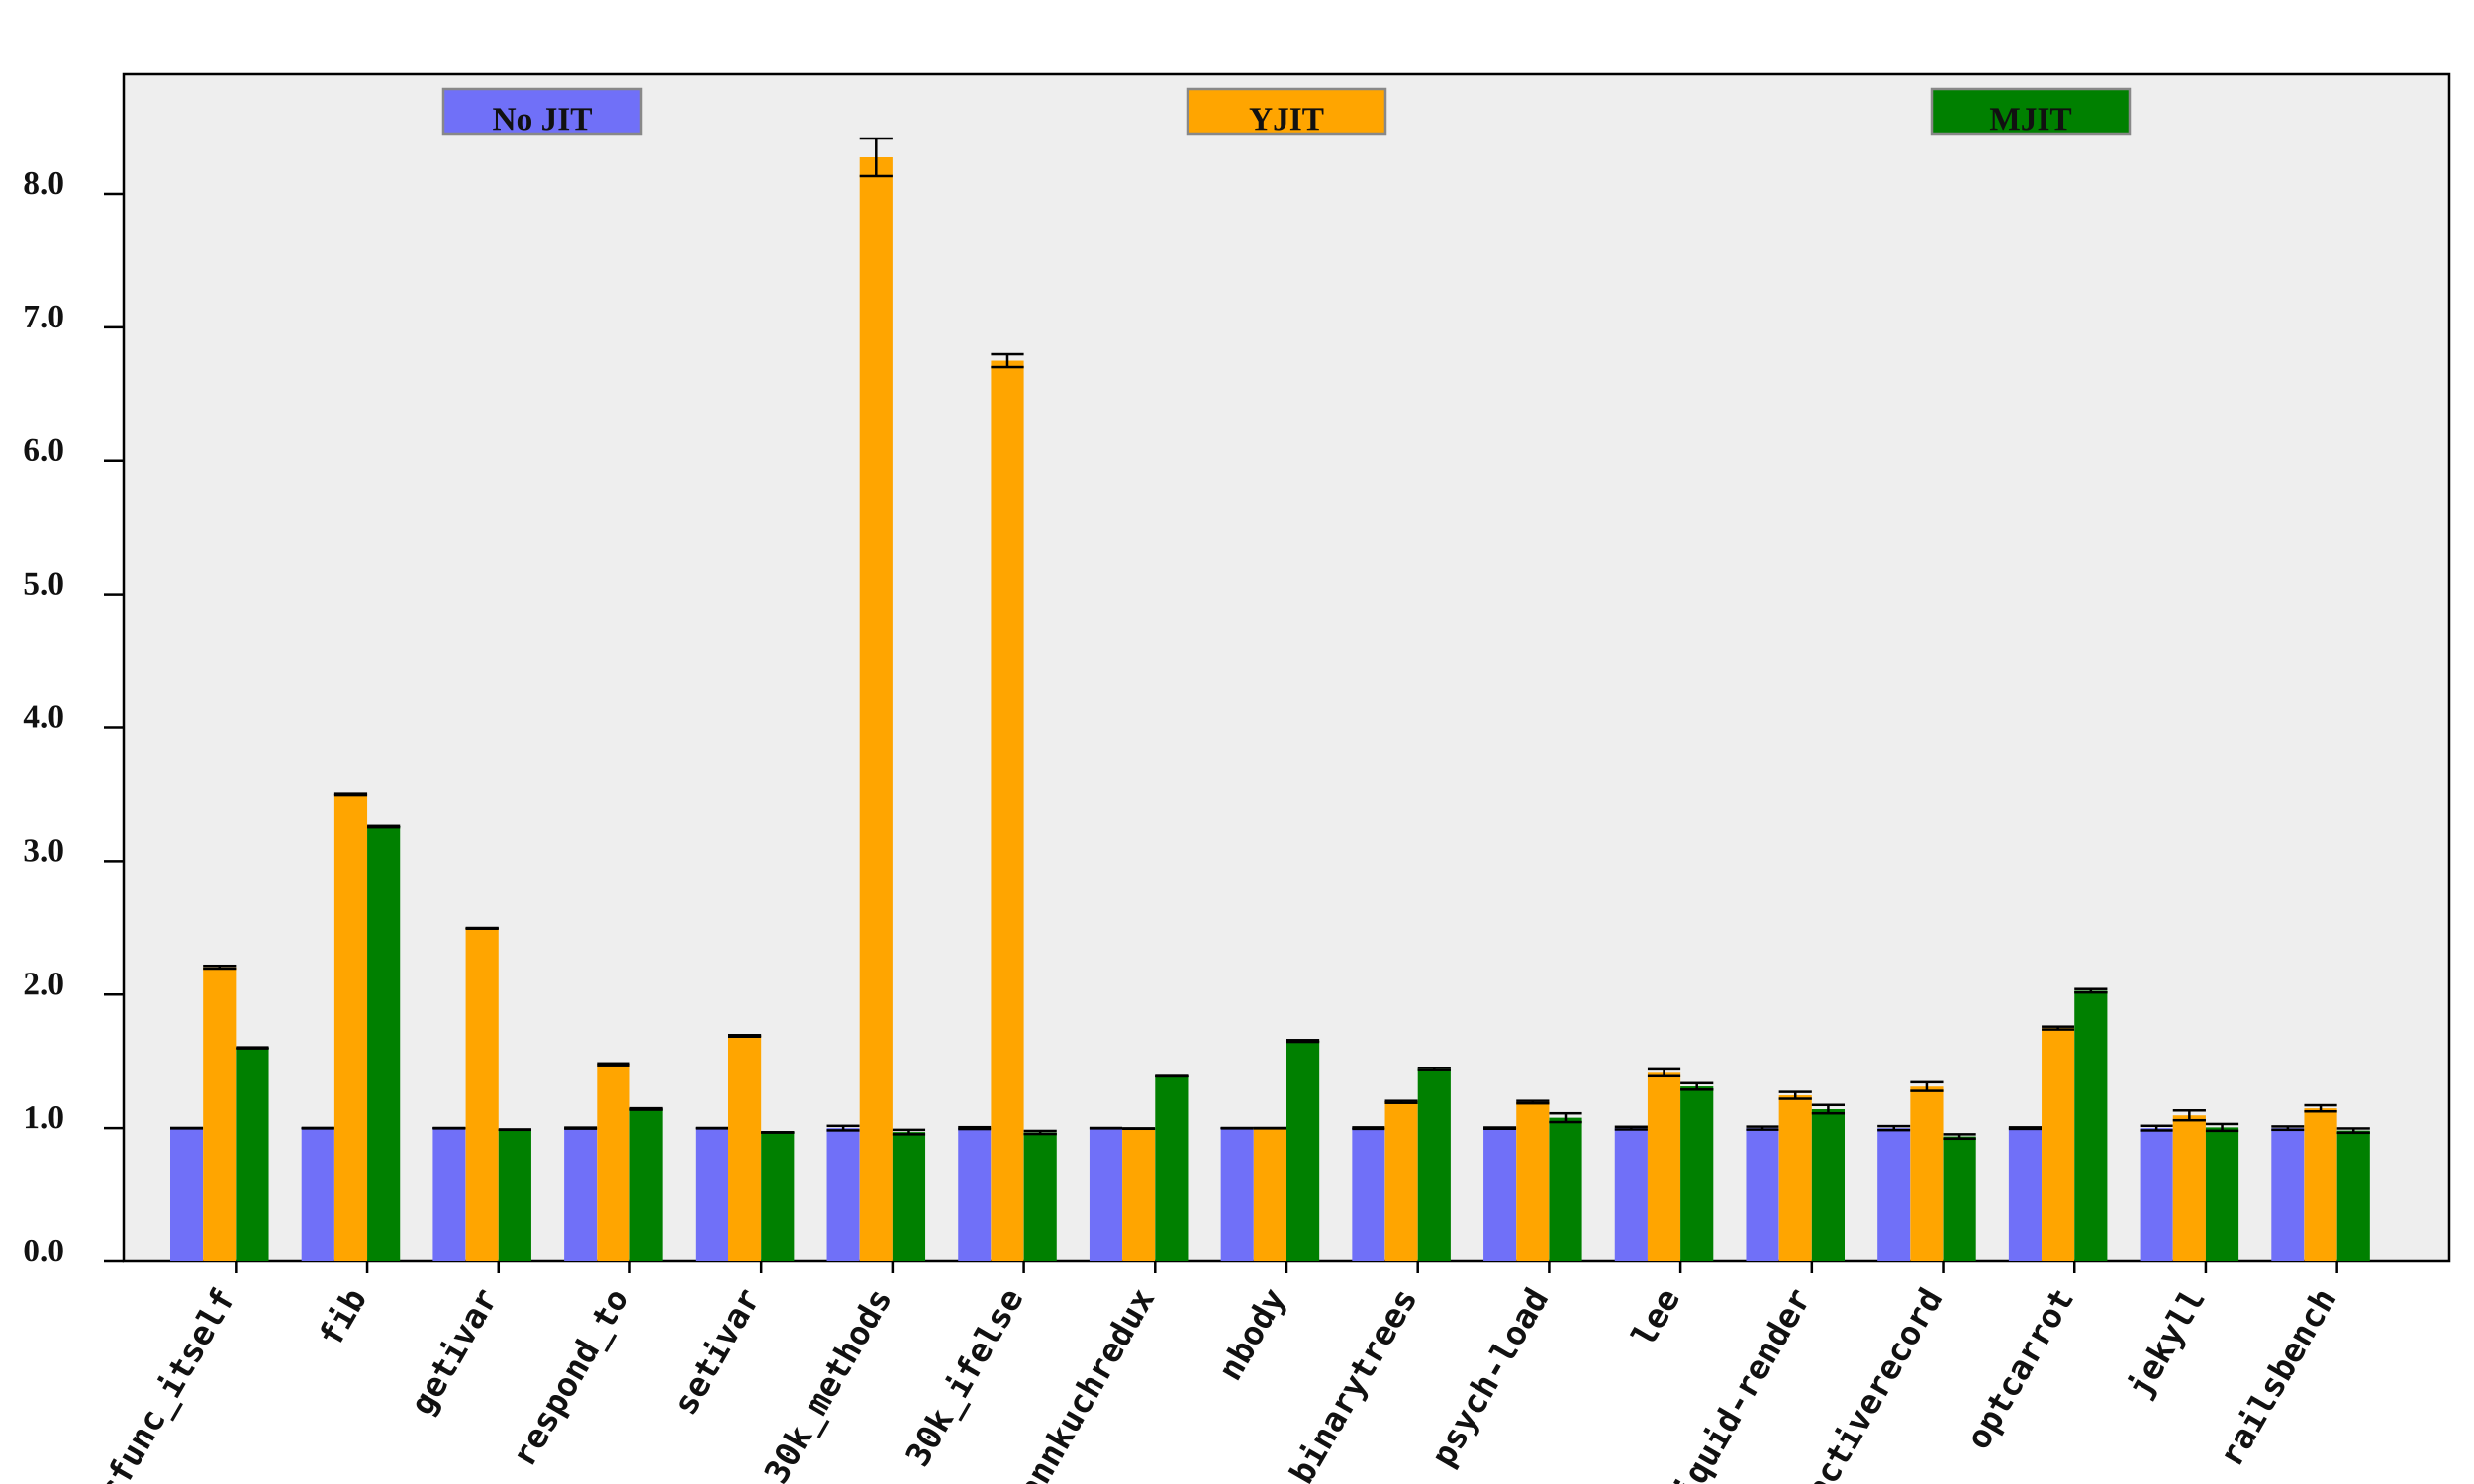
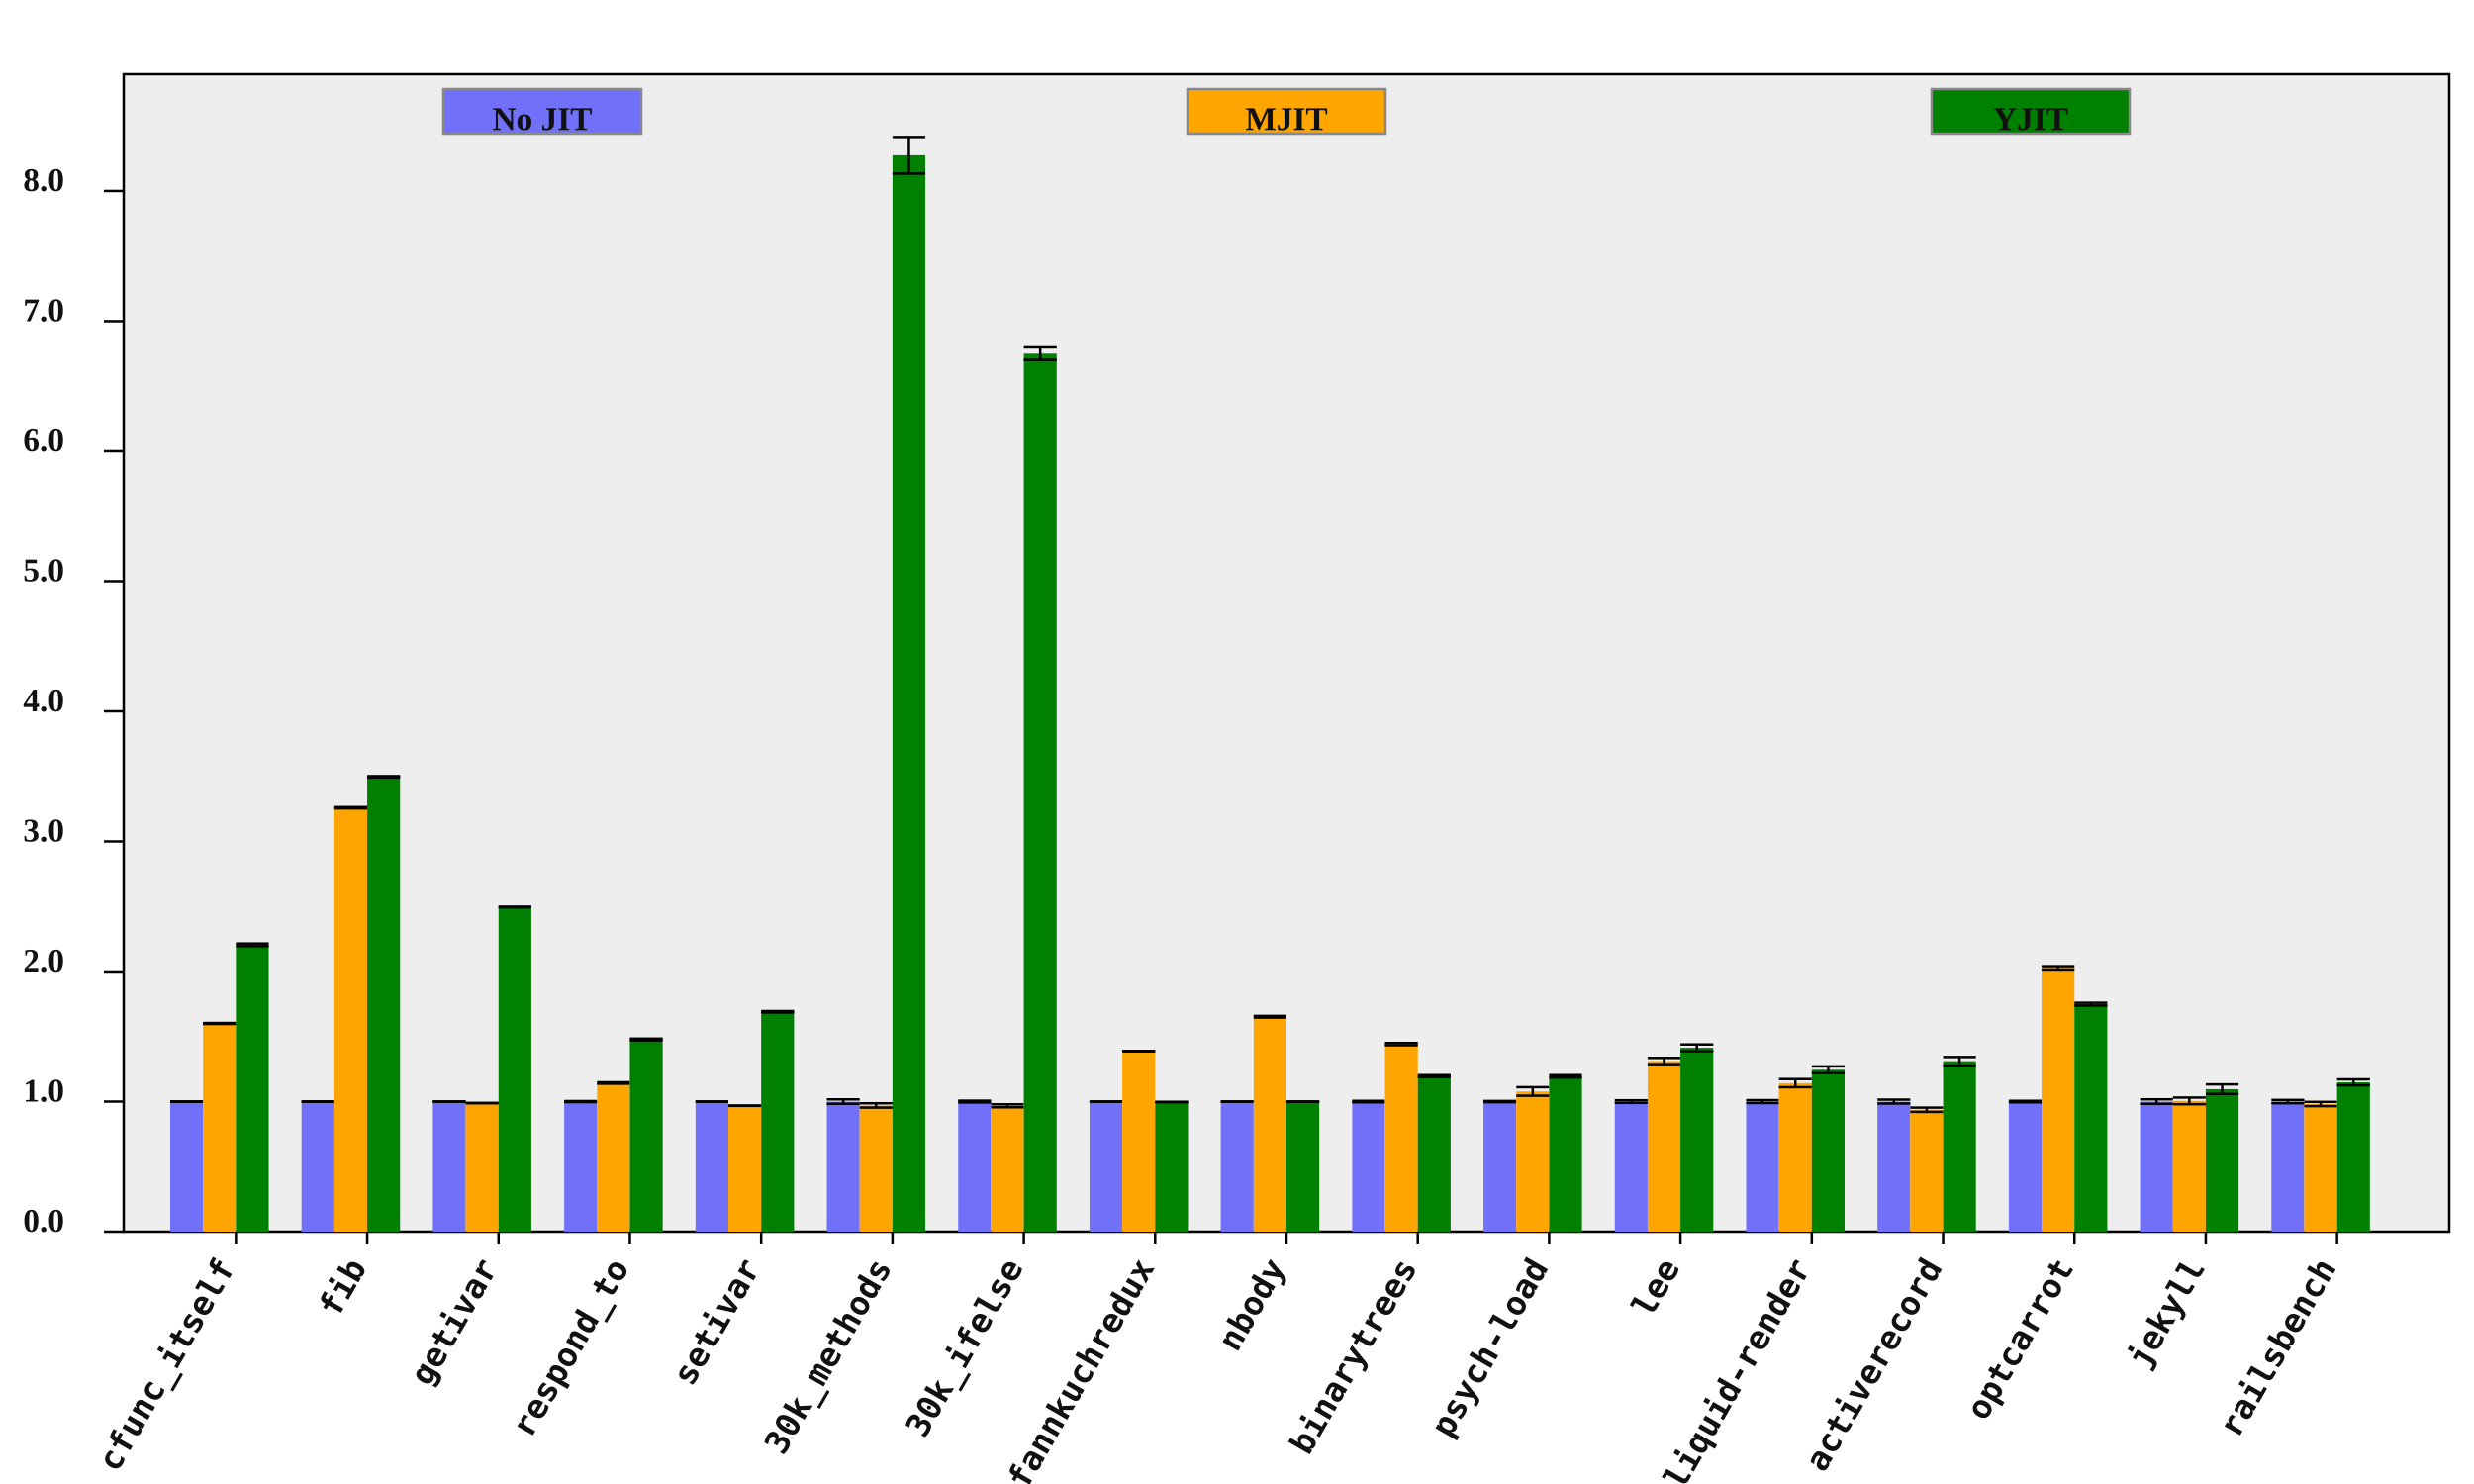
<svg xmlns="http://www.w3.org/2000/svg" viewBox="0 0 1000 600" width="100%" height="100%">
-   <rect x="50.0" y="30.0" width="940.0" height="480" stroke="#000" fill="#EEE" />
-   <line x1="42.0" y1="510" x2="50.0" y2="510" stroke="#000" />
-   <text x="26" y="510" text-anchor="end" font-weight="bold" font-size="small" fill="#111">
+   <rect x="50.0" y="30.0" width="940.0" height="468" stroke="#000" fill="#EEE" />
+   <line x1="42.0" y1="498.0" x2="50.0" y2="498.0" stroke="#000" />
+   <text x="26" y="498.0" text-anchor="end" font-weight="bold" font-size="small" fill="#111">
0.0
</text>
-   <line x1="42.0" y1="456.049" x2="50.0" y2="456.049" stroke="#000" />
-   <text x="26" y="456.049" text-anchor="end" font-weight="bold" font-size="small" fill="#111">
+   <line x1="42.0" y1="445.398" x2="50.0" y2="445.398" stroke="#000" />
+   <text x="26" y="445.398" text-anchor="end" font-weight="bold" font-size="small" fill="#111">
1.0
</text>
-   <line x1="42.0" y1="402.098" x2="50.0" y2="402.098" stroke="#000" />
-   <text x="26" y="402.098" text-anchor="end" font-weight="bold" font-size="small" fill="#111">
+   <line x1="42.0" y1="392.796" x2="50.0" y2="392.796" stroke="#000" />
+   <text x="26" y="392.796" text-anchor="end" font-weight="bold" font-size="small" fill="#111">
2.0
</text>
-   <line x1="42.0" y1="348.148" x2="50.0" y2="348.148" stroke="#000" />
-   <text x="26" y="348.148" text-anchor="end" font-weight="bold" font-size="small" fill="#111">
+   <line x1="42.0" y1="340.194" x2="50.0" y2="340.194" stroke="#000" />
+   <text x="26" y="340.194" text-anchor="end" font-weight="bold" font-size="small" fill="#111">
3.0
</text>
-   <line x1="42.0" y1="294.197" x2="50.0" y2="294.197" stroke="#000" />
-   <text x="26" y="294.197" text-anchor="end" font-weight="bold" font-size="small" fill="#111">
+   <line x1="42.0" y1="287.592" x2="50.0" y2="287.592" stroke="#000" />
+   <text x="26" y="287.592" text-anchor="end" font-weight="bold" font-size="small" fill="#111">
4.0
</text>
-   <line x1="42.0" y1="240.246" x2="50.0" y2="240.246" stroke="#000" />
-   <text x="26" y="240.246" text-anchor="end" font-weight="bold" font-size="small" fill="#111">
+   <line x1="42.0" y1="234.99" x2="50.0" y2="234.99" stroke="#000" />
+   <text x="26" y="234.99" text-anchor="end" font-weight="bold" font-size="small" fill="#111">
5.0
</text>
-   <line x1="42.0" y1="186.295" x2="50.0" y2="186.295" stroke="#000" />
-   <text x="26" y="186.295" text-anchor="end" font-weight="bold" font-size="small" fill="#111">
+   <line x1="42.0" y1="182.388" x2="50.0" y2="182.388" stroke="#000" />
+   <text x="26" y="182.388" text-anchor="end" font-weight="bold" font-size="small" fill="#111">
6.0
</text>
-   <line x1="42.0" y1="132.345" x2="50.0" y2="132.345" stroke="#000" />
-   <text x="26" y="132.345" text-anchor="end" font-weight="bold" font-size="small" fill="#111">
+   <line x1="42.0" y1="129.786" x2="50.0" y2="129.786" stroke="#000" />
+   <text x="26" y="129.786" text-anchor="end" font-weight="bold" font-size="small" fill="#111">
7.0
</text>
-   <line x1="42.0" y1="78.394" x2="50.0" y2="78.394" stroke="#000" />
-   <text x="26" y="78.394" text-anchor="end" font-weight="bold" font-size="small" fill="#111">
+   <line x1="42.0" y1="77.184" x2="50.0" y2="77.184" stroke="#000" />
+   <text x="26" y="77.184" text-anchor="end" font-weight="bold" font-size="small" fill="#111">
8.0
</text>
  <rect x="179.2" y="36" width="80.0" height="18.0" fill="#7070f8" stroke="#888" />
  <text x="219.2" y="52.5" font-size="small" text-anchor="middle" font-weight="bold" fill="#111">
No JIT
</text>
  <rect x="480" y="36" width="80.0" height="18.0" fill="orange" stroke="#888" />
  <text x="520" y="52.5" font-size="small" text-anchor="middle" font-weight="bold" fill="#111">
- YJIT
+ MJIT
</text>
  <rect x="780.8" y="36" width="80.0" height="18.0" fill="green" stroke="#888" />
  <text x="820.8" y="52.5" font-size="small" text-anchor="middle" font-weight="bold" fill="#111">
- MJIT
- </text>
-   <rect x="68.8" y="456.049" width="13.271" height="53.951" fill="#7070f8" />
-   <line x1="68.8" y1="455.985" x2="82.071" y2="455.985" stroke="#000" />
-   <line x1="68.8" y1="456.114" x2="82.071" y2="456.114" stroke="#000" />
-   <line x1="75.435" y1="455.985" x2="75.435" y2="456.114" stroke="#000" />
-   <rect x="82.071" y="391.042" width="13.271" height="118.958" fill="orange" />
-   <line x1="82.071" y1="390.491" x2="95.341" y2="390.491" stroke="#000" />
-   <line x1="82.071" y1="391.593" x2="95.341" y2="391.593" stroke="#000" />
-   <line x1="88.706" y1="390.491" x2="88.706" y2="391.593" stroke="#000" />
-   <rect x="95.341" y="423.656" width="13.271" height="86.344" fill="green" />
-   <line x1="95.341" y1="423.455" x2="108.612" y2="423.455" stroke="#000" />
-   <line x1="95.341" y1="423.857" x2="108.612" y2="423.857" stroke="#000" />
-   <line x1="101.976" y1="423.455" x2="101.976" y2="423.857" stroke="#000" />
-   <line x1="95.341" y1="510.0" x2="95.341" y2="514.8" stroke="#000" />
-   <text x="95.341" y="524.4" fill="#111" font-size="small" font-family="monospace" font-weight="bold" text-anchor="end" transform="rotate(-60, 95.34118, 524.4)">
+ YJIT
+ </text>
+   <rect x="68.8" y="445.398" width="13.271" height="52.602" fill="#7070f8" />
+   <line x1="68.8" y1="445.335" x2="82.071" y2="445.335" stroke="#000" />
+   <line x1="68.8" y1="445.461" x2="82.071" y2="445.461" stroke="#000" />
+   <line x1="75.435" y1="445.335" x2="75.435" y2="445.461" stroke="#000" />
+   <rect x="82.071" y="413.815" width="13.271" height="84.185" fill="orange" />
+   <line x1="82.071" y1="413.619" x2="95.341" y2="413.619" stroke="#000" />
+   <line x1="82.071" y1="414.01" x2="95.341" y2="414.01" stroke="#000" />
+   <line x1="88.706" y1="413.619" x2="88.706" y2="414.01" stroke="#000" />
+   <rect x="95.341" y="382.016" width="13.271" height="115.984" fill="green" />
+   <line x1="95.341" y1="381.478" x2="108.612" y2="381.478" stroke="#000" />
+   <line x1="95.341" y1="382.553" x2="108.612" y2="382.553" stroke="#000" />
+   <line x1="101.976" y1="381.478" x2="101.976" y2="382.553" stroke="#000" />
+   <line x1="95.341" y1="498.0" x2="95.341" y2="502.8" stroke="#000" />
+   <text x="95.341" y="512.4" fill="#111" font-size="small" font-family="monospace" font-weight="bold" text-anchor="end" transform="rotate(-60, 95.34118, 512.4)">
cfunc_itself
</text>
-   <rect x="121.882" y="456.049" width="13.271" height="53.951" fill="#7070f8" />
-   <line x1="121.882" y1="455.968" x2="135.153" y2="455.968" stroke="#000" />
-   <line x1="121.882" y1="456.131" x2="135.153" y2="456.131" stroke="#000" />
-   <line x1="128.518" y1="455.968" x2="128.518" y2="456.131" stroke="#000" />
-   <rect x="135.153" y="321.345" width="13.271" height="188.655" fill="orange" />
-   <line x1="135.153" y1="321.055" x2="148.424" y2="321.055" stroke="#000" />
-   <line x1="135.153" y1="321.635" x2="148.424" y2="321.635" stroke="#000" />
-   <line x1="141.788" y1="321.055" x2="141.788" y2="321.635" stroke="#000" />
-   <rect x="148.424" y="334.196" width="13.271" height="175.804" fill="green" />
-   <line x1="148.424" y1="333.926" x2="161.694" y2="333.926" stroke="#000" />
-   <line x1="148.424" y1="334.465" x2="161.694" y2="334.465" stroke="#000" />
-   <line x1="155.059" y1="333.926" x2="155.059" y2="334.465" stroke="#000" />
-   <line x1="148.424" y1="510.0" x2="148.424" y2="514.8" stroke="#000" />
-   <text x="148.424" y="524.4" fill="#111" font-size="small" font-family="monospace" font-weight="bold" text-anchor="end" transform="rotate(-60, 148.4235, 524.4)">
+   <rect x="121.882" y="445.398" width="13.271" height="52.602" fill="#7070f8" />
+   <line x1="121.882" y1="445.319" x2="135.153" y2="445.319" stroke="#000" />
+   <line x1="121.882" y1="445.477" x2="135.153" y2="445.477" stroke="#000" />
+   <line x1="128.518" y1="445.319" x2="128.518" y2="445.477" stroke="#000" />
+   <rect x="135.153" y="326.591" width="13.271" height="171.409" fill="orange" />
+   <line x1="135.153" y1="326.328" x2="148.424" y2="326.328" stroke="#000" />
+   <line x1="135.153" y1="326.854" x2="148.424" y2="326.854" stroke="#000" />
+   <line x1="141.788" y1="326.328" x2="141.788" y2="326.854" stroke="#000" />
+   <rect x="148.424" y="314.062" width="13.271" height="183.938" fill="green" />
+   <line x1="148.424" y1="313.779" x2="161.694" y2="313.779" stroke="#000" />
+   <line x1="148.424" y1="314.345" x2="161.694" y2="314.345" stroke="#000" />
+   <line x1="155.059" y1="313.779" x2="155.059" y2="314.345" stroke="#000" />
+   <line x1="148.424" y1="498.0" x2="148.424" y2="502.8" stroke="#000" />
+   <text x="148.424" y="512.4" fill="#111" font-size="small" font-family="monospace" font-weight="bold" text-anchor="end" transform="rotate(-60, 148.4235, 512.4)">
fib
</text>
-   <rect x="174.965" y="456.049" width="13.271" height="53.951" fill="#7070f8" />
-   <line x1="174.965" y1="456.009" x2="188.235" y2="456.009" stroke="#000" />
-   <line x1="174.965" y1="456.089" x2="188.235" y2="456.089" stroke="#000" />
-   <line x1="181.6" y1="456.009" x2="181.6" y2="456.089" stroke="#000" />
-   <rect x="188.235" y="375.349" width="13.271" height="134.651" fill="orange" />
-   <line x1="188.235" y1="375.209" x2="201.506" y2="375.209" stroke="#000" />
-   <line x1="188.235" y1="375.49" x2="201.506" y2="375.49" stroke="#000" />
-   <line x1="194.871" y1="375.209" x2="194.871" y2="375.49" stroke="#000" />
-   <rect x="201.506" y="456.674" width="13.271" height="53.326" fill="green" />
-   <line x1="201.506" y1="456.628" x2="214.776" y2="456.628" stroke="#000" />
-   <line x1="201.506" y1="456.72" x2="214.776" y2="456.72" stroke="#000" />
-   <line x1="208.141" y1="456.628" x2="208.141" y2="456.72" stroke="#000" />
-   <line x1="201.506" y1="510.0" x2="201.506" y2="514.8" stroke="#000" />
-   <text x="201.506" y="524.4" fill="#111" font-size="small" font-family="monospace" font-weight="bold" text-anchor="end" transform="rotate(-60, 201.5059, 524.4)">
+   <rect x="174.965" y="445.398" width="13.271" height="52.602" fill="#7070f8" />
+   <line x1="174.965" y1="445.359" x2="188.235" y2="445.359" stroke="#000" />
+   <line x1="174.965" y1="445.437" x2="188.235" y2="445.437" stroke="#000" />
+   <line x1="181.6" y1="445.359" x2="181.6" y2="445.437" stroke="#000" />
+   <rect x="188.235" y="446.007" width="13.271" height="51.993" fill="orange" />
+   <line x1="188.235" y1="445.962" x2="201.506" y2="445.962" stroke="#000" />
+   <line x1="188.235" y1="446.052" x2="201.506" y2="446.052" stroke="#000" />
+   <line x1="194.871" y1="445.962" x2="194.871" y2="446.052" stroke="#000" />
+   <rect x="201.506" y="366.716" width="13.271" height="131.284" fill="green" />
+   <line x1="201.506" y1="366.579" x2="214.776" y2="366.579" stroke="#000" />
+   <line x1="201.506" y1="366.852" x2="214.776" y2="366.852" stroke="#000" />
+   <line x1="208.141" y1="366.579" x2="208.141" y2="366.852" stroke="#000" />
+   <line x1="201.506" y1="498.0" x2="201.506" y2="502.8" stroke="#000" />
+   <text x="201.506" y="512.4" fill="#111" font-size="small" font-family="monospace" font-weight="bold" text-anchor="end" transform="rotate(-60, 201.5059, 512.4)">
getivar
</text>
-   <rect x="228.047" y="456.049" width="13.271" height="53.951" fill="#7070f8" />
-   <line x1="228.047" y1="455.841" x2="241.318" y2="455.841" stroke="#000" />
-   <line x1="228.047" y1="456.258" x2="241.318" y2="456.258" stroke="#000" />
-   <line x1="234.682" y1="455.841" x2="234.682" y2="456.258" stroke="#000" />
-   <rect x="241.318" y="430.298" width="13.271" height="79.702" fill="orange" />
-   <line x1="241.318" y1="429.922" x2="254.588" y2="429.922" stroke="#000" />
-   <line x1="241.318" y1="430.674" x2="254.588" y2="430.674" stroke="#000" />
-   <line x1="247.953" y1="429.922" x2="247.953" y2="430.674" stroke="#000" />
-   <rect x="254.588" y="448.336" width="13.271" height="61.664" fill="green" />
-   <line x1="254.588" y1="448.049" x2="267.859" y2="448.049" stroke="#000" />
-   <line x1="254.588" y1="448.623" x2="267.859" y2="448.623" stroke="#000" />
-   <line x1="261.224" y1="448.049" x2="261.224" y2="448.623" stroke="#000" />
-   <line x1="254.588" y1="510.0" x2="254.588" y2="514.8" stroke="#000" />
-   <text x="254.588" y="524.4" fill="#111" font-size="small" font-family="monospace" font-weight="bold" text-anchor="end" transform="rotate(-60, 254.5882, 524.4)">
+   <rect x="228.047" y="445.398" width="13.271" height="52.602" fill="#7070f8" />
+   <line x1="228.047" y1="445.195" x2="241.318" y2="445.195" stroke="#000" />
+   <line x1="228.047" y1="445.601" x2="241.318" y2="445.601" stroke="#000" />
+   <line x1="234.682" y1="445.195" x2="234.682" y2="445.601" stroke="#000" />
+   <rect x="241.318" y="437.878" width="13.271" height="60.122" fill="orange" />
+   <line x1="241.318" y1="437.598" x2="254.588" y2="437.598" stroke="#000" />
+   <line x1="241.318" y1="438.157" x2="254.588" y2="438.157" stroke="#000" />
+   <line x1="247.953" y1="437.598" x2="247.953" y2="438.157" stroke="#000" />
+   <rect x="254.588" y="420.29" width="13.271" height="77.71" fill="green" />
+   <line x1="254.588" y1="419.924" x2="267.859" y2="419.924" stroke="#000" />
+   <line x1="254.588" y1="420.657" x2="267.859" y2="420.657" stroke="#000" />
+   <line x1="261.224" y1="419.924" x2="261.224" y2="420.657" stroke="#000" />
+   <line x1="254.588" y1="498.0" x2="254.588" y2="502.8" stroke="#000" />
+   <text x="254.588" y="512.4" fill="#111" font-size="small" font-family="monospace" font-weight="bold" text-anchor="end" transform="rotate(-60, 254.5882, 512.4)">
respond_to
</text>
-   <rect x="281.129" y="456.049" width="13.271" height="53.951" fill="#7070f8" />
-   <line x1="281.129" y1="456.01" x2="294.4" y2="456.01" stroke="#000" />
-   <line x1="281.129" y1="456.088" x2="294.4" y2="456.088" stroke="#000" />
-   <line x1="287.765" y1="456.01" x2="287.765" y2="456.088" stroke="#000" />
-   <rect x="294.4" y="418.801" width="13.271" height="91.199" fill="orange" />
-   <line x1="294.4" y1="418.505" x2="307.671" y2="418.505" stroke="#000" />
-   <line x1="294.4" y1="419.097" x2="307.671" y2="419.097" stroke="#000" />
-   <line x1="301.035" y1="418.505" x2="301.035" y2="419.097" stroke="#000" />
-   <rect x="307.671" y="457.769" width="13.271" height="52.231" fill="green" />
-   <line x1="307.671" y1="457.717" x2="320.941" y2="457.717" stroke="#000" />
-   <line x1="307.671" y1="457.821" x2="320.941" y2="457.821" stroke="#000" />
-   <line x1="314.306" y1="457.717" x2="314.306" y2="457.821" stroke="#000" />
-   <line x1="307.671" y1="510.0" x2="307.671" y2="514.8" stroke="#000" />
-   <text x="307.671" y="524.4" fill="#111" font-size="small" font-family="monospace" font-weight="bold" text-anchor="end" transform="rotate(-60, 307.6706, 524.4)">
+   <rect x="281.129" y="445.398" width="13.271" height="52.602" fill="#7070f8" />
+   <line x1="281.129" y1="445.36" x2="294.4" y2="445.36" stroke="#000" />
+   <line x1="281.129" y1="445.436" x2="294.4" y2="445.436" stroke="#000" />
+   <line x1="287.765" y1="445.36" x2="287.765" y2="445.436" stroke="#000" />
+   <rect x="294.4" y="447.075" width="13.271" height="50.925" fill="orange" />
+   <line x1="294.4" y1="447.024" x2="307.671" y2="447.024" stroke="#000" />
+   <line x1="294.4" y1="447.125" x2="307.671" y2="447.125" stroke="#000" />
+   <line x1="301.035" y1="447.024" x2="301.035" y2="447.125" stroke="#000" />
+   <rect x="307.671" y="409.081" width="13.271" height="88.919" fill="green" />
+   <line x1="307.671" y1="408.792" x2="320.941" y2="408.792" stroke="#000" />
+   <line x1="307.671" y1="409.369" x2="320.941" y2="409.369" stroke="#000" />
+   <line x1="314.306" y1="408.792" x2="314.306" y2="409.369" stroke="#000" />
+   <line x1="307.671" y1="498.0" x2="307.671" y2="502.8" stroke="#000" />
+   <text x="307.671" y="512.4" fill="#111" font-size="small" font-family="monospace" font-weight="bold" text-anchor="end" transform="rotate(-60, 307.6706, 512.4)">
setivar
</text>
-   <rect x="334.212" y="456.049" width="13.271" height="53.951" fill="#7070f8" />
-   <line x1="334.212" y1="455.132" x2="347.482" y2="455.132" stroke="#000" />
-   <line x1="334.212" y1="456.967" x2="347.482" y2="456.967" stroke="#000" />
-   <line x1="340.847" y1="455.132" x2="340.847" y2="456.967" stroke="#000" />
-   <rect x="347.482" y="63.6" width="13.271" height="446.4" fill="orange" />
-   <line x1="347.482" y1="56.007" x2="360.753" y2="56.007" stroke="#000" />
-   <line x1="347.482" y1="71.193" x2="360.753" y2="71.193" stroke="#000" />
-   <line x1="354.118" y1="56.007" x2="354.118" y2="71.193" stroke="#000" />
-   <rect x="360.753" y="457.649" width="13.271" height="52.351" fill="green" />
-   <line x1="360.753" y1="456.755" x2="374.024" y2="456.755" stroke="#000" />
-   <line x1="360.753" y1="458.542" x2="374.024" y2="458.542" stroke="#000" />
-   <line x1="367.388" y1="456.755" x2="367.388" y2="458.542" stroke="#000" />
-   <line x1="360.753" y1="510.0" x2="360.753" y2="514.8" stroke="#000" />
-   <text x="360.753" y="524.4" fill="#111" font-size="small" font-family="monospace" font-weight="bold" text-anchor="end" transform="rotate(-60, 360.7529, 524.4)">
+   <rect x="334.212" y="445.398" width="13.271" height="52.602" fill="#7070f8" />
+   <line x1="334.212" y1="444.503" x2="347.482" y2="444.503" stroke="#000" />
+   <line x1="334.212" y1="446.293" x2="347.482" y2="446.293" stroke="#000" />
+   <line x1="340.847" y1="444.503" x2="340.847" y2="446.293" stroke="#000" />
+   <rect x="347.482" y="446.958" width="13.271" height="51.042" fill="orange" />
+   <line x1="347.482" y1="446.086" x2="360.753" y2="446.086" stroke="#000" />
+   <line x1="347.482" y1="447.829" x2="360.753" y2="447.829" stroke="#000" />
+   <line x1="354.118" y1="446.086" x2="354.118" y2="447.829" stroke="#000" />
+   <rect x="360.753" y="62.76" width="13.271" height="435.24" fill="green" />
+   <line x1="360.753" y1="55.357" x2="374.024" y2="55.357" stroke="#000" />
+   <line x1="360.753" y1="70.163" x2="374.024" y2="70.163" stroke="#000" />
+   <line x1="367.388" y1="55.357" x2="367.388" y2="70.163" stroke="#000" />
+   <line x1="360.753" y1="498.0" x2="360.753" y2="502.8" stroke="#000" />
+   <text x="360.753" y="512.4" fill="#111" font-size="small" font-family="monospace" font-weight="bold" text-anchor="end" transform="rotate(-60, 360.7529, 512.4)">
30k_methods
</text>
-   <rect x="387.294" y="456.049" width="13.271" height="53.951" fill="#7070f8" />
-   <line x1="387.294" y1="455.677" x2="400.565" y2="455.677" stroke="#000" />
-   <line x1="387.294" y1="456.421" x2="400.565" y2="456.421" stroke="#000" />
-   <line x1="393.929" y1="455.677" x2="393.929" y2="456.421" stroke="#000" />
-   <rect x="400.565" y="145.817" width="13.271" height="364.183" fill="orange" />
-   <line x1="400.565" y1="143.216" x2="413.835" y2="143.216" stroke="#000" />
-   <line x1="400.565" y1="148.418" x2="413.835" y2="148.418" stroke="#000" />
-   <line x1="407.2" y1="143.216" x2="407.2" y2="148.418" stroke="#000" />
-   <rect x="413.835" y="457.808" width="13.271" height="52.192" fill="green" />
-   <line x1="413.835" y1="457.191" x2="427.106" y2="457.191" stroke="#000" />
-   <line x1="413.835" y1="458.425" x2="427.106" y2="458.425" stroke="#000" />
-   <line x1="420.471" y1="457.191" x2="420.471" y2="458.425" stroke="#000" />
-   <line x1="413.835" y1="510.0" x2="413.835" y2="514.8" stroke="#000" />
-   <text x="413.835" y="524.4" fill="#111" font-size="small" font-family="monospace" font-weight="bold" text-anchor="end" transform="rotate(-60, 413.8353, 524.4)">
+   <rect x="387.294" y="445.398" width="13.271" height="52.602" fill="#7070f8" />
+   <line x1="387.294" y1="445.035" x2="400.565" y2="445.035" stroke="#000" />
+   <line x1="387.294" y1="445.761" x2="400.565" y2="445.761" stroke="#000" />
+   <line x1="393.929" y1="445.035" x2="393.929" y2="445.761" stroke="#000" />
+   <rect x="400.565" y="447.113" width="13.271" height="50.887" fill="orange" />
+   <line x1="400.565" y1="446.512" x2="413.835" y2="446.512" stroke="#000" />
+   <line x1="400.565" y1="447.715" x2="413.835" y2="447.715" stroke="#000" />
+   <line x1="407.2" y1="446.512" x2="407.2" y2="447.715" stroke="#000" />
+   <rect x="413.835" y="142.922" width="13.271" height="355.078" fill="green" />
+   <line x1="413.835" y1="140.386" x2="427.106" y2="140.386" stroke="#000" />
+   <line x1="413.835" y1="145.458" x2="427.106" y2="145.458" stroke="#000" />
+   <line x1="420.471" y1="140.386" x2="420.471" y2="145.458" stroke="#000" />
+   <line x1="413.835" y1="498.0" x2="413.835" y2="502.8" stroke="#000" />
+   <text x="413.835" y="512.4" fill="#111" font-size="small" font-family="monospace" font-weight="bold" text-anchor="end" transform="rotate(-60, 413.8353, 512.4)">
30k_ifelse
</text>
-   <rect x="440.376" y="456.049" width="13.271" height="53.951" fill="#7070f8" />
-   <line x1="440.376" y1="456.015" x2="453.647" y2="456.015" stroke="#000" />
-   <line x1="440.376" y1="456.083" x2="453.647" y2="456.083" stroke="#000" />
-   <line x1="447.012" y1="456.015" x2="447.012" y2="456.083" stroke="#000" />
-   <rect x="453.647" y="456.241" width="13.271" height="53.759" fill="orange" />
-   <line x1="453.647" y1="456.179" x2="466.918" y2="456.179" stroke="#000" />
-   <line x1="453.647" y1="456.304" x2="466.918" y2="456.304" stroke="#000" />
-   <line x1="460.282" y1="456.179" x2="460.282" y2="456.304" stroke="#000" />
-   <rect x="466.918" y="435.126" width="13.271" height="74.874" fill="green" />
-   <line x1="466.918" y1="435.069" x2="480.188" y2="435.069" stroke="#000" />
-   <line x1="466.918" y1="435.183" x2="480.188" y2="435.183" stroke="#000" />
-   <line x1="473.553" y1="435.069" x2="473.553" y2="435.183" stroke="#000" />
-   <line x1="466.918" y1="510.0" x2="466.918" y2="514.8" stroke="#000" />
-   <text x="466.918" y="524.4" fill="#111" font-size="small" font-family="monospace" font-weight="bold" text-anchor="end" transform="rotate(-60, 466.9176, 524.4)">
+   <rect x="440.376" y="445.398" width="13.271" height="52.602" fill="#7070f8" />
+   <line x1="440.376" y1="445.365" x2="453.647" y2="445.365" stroke="#000" />
+   <line x1="440.376" y1="445.431" x2="453.647" y2="445.431" stroke="#000" />
+   <line x1="447.012" y1="445.365" x2="447.012" y2="445.431" stroke="#000" />
+   <rect x="453.647" y="424.998" width="13.271" height="73.002" fill="orange" />
+   <line x1="453.647" y1="424.942" x2="466.918" y2="424.942" stroke="#000" />
+   <line x1="453.647" y1="425.054" x2="466.918" y2="425.054" stroke="#000" />
+   <line x1="460.282" y1="424.942" x2="460.282" y2="425.054" stroke="#000" />
+   <rect x="466.918" y="445.585" width="13.271" height="52.415" fill="green" />
+   <line x1="466.918" y1="445.524" x2="480.188" y2="445.524" stroke="#000" />
+   <line x1="466.918" y1="445.646" x2="480.188" y2="445.646" stroke="#000" />
+   <line x1="473.553" y1="445.524" x2="473.553" y2="445.646" stroke="#000" />
+   <line x1="466.918" y1="498.0" x2="466.918" y2="502.8" stroke="#000" />
+   <text x="466.918" y="512.4" fill="#111" font-size="small" font-family="monospace" font-weight="bold" text-anchor="end" transform="rotate(-60, 466.9176, 512.4)">
fannkuchredux
</text>
-   <rect x="493.459" y="456.049" width="13.271" height="53.951" fill="#7070f8" />
-   <line x1="493.459" y1="456.04" x2="506.729" y2="456.04" stroke="#000" />
-   <line x1="493.459" y1="456.058" x2="506.729" y2="456.058" stroke="#000" />
-   <line x1="500.094" y1="456.04" x2="500.094" y2="456.058" stroke="#000" />
-   <rect x="506.729" y="456.046" width="13.271" height="53.954" fill="orange" />
-   <line x1="506.729" y1="456.028" x2="520.0" y2="456.028" stroke="#000" />
-   <line x1="506.729" y1="456.065" x2="520.0" y2="456.065" stroke="#000" />
-   <line x1="513.365" y1="456.028" x2="513.365" y2="456.065" stroke="#000" />
-   <rect x="520" y="420.862" width="13.271" height="89.138" fill="green" />
-   <line x1="520" y1="420.511" x2="533.271" y2="420.511" stroke="#000" />
-   <line x1="520" y1="421.213" x2="533.271" y2="421.213" stroke="#000" />
-   <line x1="526.635" y1="420.511" x2="526.635" y2="421.213" stroke="#000" />
-   <line x1="520" y1="510.0" x2="520" y2="514.8" stroke="#000" />
-   <text x="520" y="524.4" fill="#111" font-size="small" font-family="monospace" font-weight="bold" text-anchor="end" transform="rotate(-60, 520, 524.4)">
+   <rect x="493.459" y="445.398" width="13.271" height="52.602" fill="#7070f8" />
+   <line x1="493.459" y1="445.389" x2="506.729" y2="445.389" stroke="#000" />
+   <line x1="493.459" y1="445.407" x2="506.729" y2="445.407" stroke="#000" />
+   <line x1="500.094" y1="445.389" x2="500.094" y2="445.407" stroke="#000" />
+   <rect x="506.729" y="411.091" width="13.271" height="86.909" fill="orange" />
+   <line x1="506.729" y1="410.748" x2="520.0" y2="410.748" stroke="#000" />
+   <line x1="506.729" y1="411.433" x2="520.0" y2="411.433" stroke="#000" />
+   <line x1="513.365" y1="410.748" x2="513.365" y2="411.433" stroke="#000" />
+   <rect x="520" y="445.395" width="13.271" height="52.605" fill="green" />
+   <line x1="520" y1="445.377" x2="533.271" y2="445.377" stroke="#000" />
+   <line x1="520" y1="445.413" x2="533.271" y2="445.413" stroke="#000" />
+   <line x1="526.635" y1="445.377" x2="526.635" y2="445.413" stroke="#000" />
+   <line x1="520" y1="498.0" x2="520" y2="502.8" stroke="#000" />
+   <text x="520" y="512.4" fill="#111" font-size="small" font-family="monospace" font-weight="bold" text-anchor="end" transform="rotate(-60, 520, 512.4)">
nbody
</text>
-   <rect x="546.541" y="456.049" width="13.271" height="53.951" fill="#7070f8" />
-   <line x1="546.541" y1="455.748" x2="559.812" y2="455.748" stroke="#000" />
-   <line x1="546.541" y1="456.351" x2="559.812" y2="456.351" stroke="#000" />
-   <line x1="553.176" y1="455.748" x2="553.176" y2="456.351" stroke="#000" />
-   <rect x="559.812" y="445.484" width="13.271" height="64.516" fill="orange" />
-   <line x1="559.812" y1="445.08" x2="573.082" y2="445.08" stroke="#000" />
-   <line x1="559.812" y1="445.887" x2="573.082" y2="445.887" stroke="#000" />
-   <line x1="566.447" y1="445.08" x2="566.447" y2="445.887" stroke="#000" />
-   <rect x="573.082" y="432.199" width="13.271" height="77.801" fill="green" />
-   <line x1="573.082" y1="431.728" x2="586.353" y2="431.728" stroke="#000" />
-   <line x1="573.082" y1="432.671" x2="586.353" y2="432.671" stroke="#000" />
-   <line x1="579.718" y1="431.728" x2="579.718" y2="432.671" stroke="#000" />
-   <line x1="573.082" y1="510.0" x2="573.082" y2="514.8" stroke="#000" />
-   <text x="573.082" y="524.4" fill="#111" font-size="small" font-family="monospace" font-weight="bold" text-anchor="end" transform="rotate(-60, 573.0824, 524.4)">
+   <rect x="546.541" y="445.398" width="13.271" height="52.602" fill="#7070f8" />
+   <line x1="546.541" y1="445.104" x2="559.812" y2="445.104" stroke="#000" />
+   <line x1="546.541" y1="445.692" x2="559.812" y2="445.692" stroke="#000" />
+   <line x1="553.176" y1="445.104" x2="553.176" y2="445.692" stroke="#000" />
+   <rect x="559.812" y="422.144" width="13.271" height="75.856" fill="orange" />
+   <line x1="559.812" y1="421.684" x2="573.082" y2="421.684" stroke="#000" />
+   <line x1="559.812" y1="422.604" x2="573.082" y2="422.604" stroke="#000" />
+   <line x1="566.447" y1="421.684" x2="566.447" y2="422.604" stroke="#000" />
+   <rect x="573.082" y="435.096" width="13.271" height="62.904" fill="green" />
+   <line x1="573.082" y1="434.703" x2="586.353" y2="434.703" stroke="#000" />
+   <line x1="573.082" y1="435.49" x2="586.353" y2="435.49" stroke="#000" />
+   <line x1="579.718" y1="434.703" x2="579.718" y2="435.49" stroke="#000" />
+   <line x1="573.082" y1="498.0" x2="573.082" y2="502.8" stroke="#000" />
+   <text x="573.082" y="512.4" fill="#111" font-size="small" font-family="monospace" font-weight="bold" text-anchor="end" transform="rotate(-60, 573.0824, 512.4)">
binarytrees
</text>
-   <rect x="599.624" y="456.049" width="13.271" height="53.951" fill="#7070f8" />
-   <line x1="599.624" y1="455.802" x2="612.894" y2="455.802" stroke="#000" />
-   <line x1="599.624" y1="456.297" x2="612.894" y2="456.297" stroke="#000" />
-   <line x1="606.259" y1="455.802" x2="606.259" y2="456.297" stroke="#000" />
-   <rect x="612.894" y="445.573" width="13.271" height="64.427" fill="orange" />
-   <line x1="612.894" y1="445.074" x2="626.165" y2="445.074" stroke="#000" />
-   <line x1="612.894" y1="446.073" x2="626.165" y2="446.073" stroke="#000" />
-   <line x1="619.529" y1="445.074" x2="619.529" y2="446.073" stroke="#000" />
-   <rect x="626.165" y="451.847" width="13.271" height="58.153" fill="green" />
-   <line x1="626.165" y1="450.076" x2="639.435" y2="450.076" stroke="#000" />
-   <line x1="626.165" y1="453.618" x2="639.435" y2="453.618" stroke="#000" />
-   <line x1="632.8" y1="450.076" x2="632.8" y2="453.618" stroke="#000" />
-   <line x1="626.165" y1="510.0" x2="626.165" y2="514.8" stroke="#000" />
-   <text x="626.165" y="524.4" fill="#111" font-size="small" font-family="monospace" font-weight="bold" text-anchor="end" transform="rotate(-60, 626.1647, 524.4)">
+   <rect x="599.624" y="445.398" width="13.271" height="52.602" fill="#7070f8" />
+   <line x1="599.624" y1="445.157" x2="612.894" y2="445.157" stroke="#000" />
+   <line x1="599.624" y1="445.639" x2="612.894" y2="445.639" stroke="#000" />
+   <line x1="606.259" y1="445.157" x2="606.259" y2="445.639" stroke="#000" />
+   <rect x="612.894" y="441.301" width="13.271" height="56.699" fill="orange" />
+   <line x1="612.894" y1="439.574" x2="626.165" y2="439.574" stroke="#000" />
+   <line x1="612.894" y1="443.028" x2="626.165" y2="443.028" stroke="#000" />
+   <line x1="619.529" y1="439.574" x2="619.529" y2="443.028" stroke="#000" />
+   <rect x="626.165" y="435.184" width="13.271" height="62.816" fill="green" />
+   <line x1="626.165" y1="434.697" x2="639.435" y2="434.697" stroke="#000" />
+   <line x1="626.165" y1="435.671" x2="639.435" y2="435.671" stroke="#000" />
+   <line x1="632.8" y1="434.697" x2="632.8" y2="435.671" stroke="#000" />
+   <line x1="626.165" y1="498.0" x2="626.165" y2="502.8" stroke="#000" />
+   <text x="626.165" y="512.4" fill="#111" font-size="small" font-family="monospace" font-weight="bold" text-anchor="end" transform="rotate(-60, 626.1647, 512.4)">
psych-load
</text>
-   <rect x="652.706" y="456.049" width="13.271" height="53.951" fill="#7070f8" />
-   <line x1="652.706" y1="455.515" x2="665.976" y2="455.515" stroke="#000" />
-   <line x1="652.706" y1="456.584" x2="665.976" y2="456.584" stroke="#000" />
-   <line x1="659.341" y1="455.515" x2="659.341" y2="456.584" stroke="#000" />
-   <rect x="665.976" y="433.73" width="13.271" height="76.27" fill="orange" />
-   <line x1="665.976" y1="432.349" x2="679.247" y2="432.349" stroke="#000" />
-   <line x1="665.976" y1="435.112" x2="679.247" y2="435.112" stroke="#000" />
-   <line x1="672.612" y1="432.349" x2="672.612" y2="435.112" stroke="#000" />
-   <rect x="679.247" y="439.222" width="13.271" height="70.778" fill="green" />
-   <line x1="679.247" y1="437.92" x2="692.518" y2="437.92" stroke="#000" />
-   <line x1="679.247" y1="440.524" x2="692.518" y2="440.524" stroke="#000" />
-   <line x1="685.882" y1="437.92" x2="685.882" y2="440.524" stroke="#000" />
-   <line x1="679.247" y1="510.0" x2="679.247" y2="514.8" stroke="#000" />
-   <text x="679.247" y="524.4" fill="#111" font-size="small" font-family="monospace" font-weight="bold" text-anchor="end" transform="rotate(-60, 679.2471, 524.4)">
+   <rect x="652.706" y="445.398" width="13.271" height="52.602" fill="#7070f8" />
+   <line x1="652.706" y1="444.877" x2="665.976" y2="444.877" stroke="#000" />
+   <line x1="652.706" y1="445.919" x2="665.976" y2="445.919" stroke="#000" />
+   <line x1="659.341" y1="444.877" x2="659.341" y2="445.919" stroke="#000" />
+   <rect x="665.976" y="428.991" width="13.271" height="69.009" fill="orange" />
+   <line x1="665.976" y1="427.722" x2="679.247" y2="427.722" stroke="#000" />
+   <line x1="665.976" y1="430.261" x2="679.247" y2="430.261" stroke="#000" />
+   <line x1="672.612" y1="427.722" x2="672.612" y2="430.261" stroke="#000" />
+   <rect x="679.247" y="423.637" width="13.271" height="74.363" fill="green" />
+   <line x1="679.247" y1="422.29" x2="692.518" y2="422.29" stroke="#000" />
+   <line x1="679.247" y1="424.984" x2="692.518" y2="424.984" stroke="#000" />
+   <line x1="685.882" y1="422.29" x2="685.882" y2="424.984" stroke="#000" />
+   <line x1="679.247" y1="498.0" x2="679.247" y2="502.8" stroke="#000" />
+   <text x="679.247" y="512.4" fill="#111" font-size="small" font-family="monospace" font-weight="bold" text-anchor="end" transform="rotate(-60, 679.2471, 512.4)">
lee
</text>
-   <rect x="705.788" y="456.049" width="13.271" height="53.951" fill="#7070f8" />
-   <line x1="705.788" y1="455.446" x2="719.059" y2="455.446" stroke="#000" />
-   <line x1="705.788" y1="456.652" x2="719.059" y2="456.652" stroke="#000" />
-   <line x1="712.424" y1="455.446" x2="712.424" y2="456.652" stroke="#000" />
-   <rect x="719.059" y="442.827" width="13.271" height="67.173" fill="orange" />
-   <line x1="719.059" y1="441.444" x2="732.329" y2="441.444" stroke="#000" />
-   <line x1="719.059" y1="444.209" x2="732.329" y2="444.209" stroke="#000" />
-   <line x1="725.694" y1="441.444" x2="725.694" y2="444.209" stroke="#000" />
-   <rect x="732.329" y="448.395" width="13.271" height="61.605" fill="green" />
-   <line x1="732.329" y1="446.707" x2="745.6" y2="446.707" stroke="#000" />
-   <line x1="732.329" y1="450.083" x2="745.6" y2="450.083" stroke="#000" />
-   <line x1="738.965" y1="446.707" x2="738.965" y2="450.083" stroke="#000" />
-   <line x1="732.329" y1="510.0" x2="732.329" y2="514.8" stroke="#000" />
-   <text x="732.329" y="524.4" fill="#111" font-size="small" font-family="monospace" font-weight="bold" text-anchor="end" transform="rotate(-60, 732.3294, 524.4)">
+   <rect x="705.788" y="445.398" width="13.271" height="52.602" fill="#7070f8" />
+   <line x1="705.788" y1="444.81" x2="719.059" y2="444.81" stroke="#000" />
+   <line x1="705.788" y1="445.986" x2="719.059" y2="445.986" stroke="#000" />
+   <line x1="712.424" y1="444.81" x2="712.424" y2="445.986" stroke="#000" />
+   <rect x="719.059" y="437.935" width="13.271" height="60.065" fill="orange" />
+   <line x1="719.059" y1="436.289" x2="732.329" y2="436.289" stroke="#000" />
+   <line x1="719.059" y1="439.581" x2="732.329" y2="439.581" stroke="#000" />
+   <line x1="725.694" y1="436.289" x2="725.694" y2="439.581" stroke="#000" />
+   <rect x="732.329" y="432.506" width="13.271" height="65.494" fill="green" />
+   <line x1="732.329" y1="431.158" x2="745.6" y2="431.158" stroke="#000" />
+   <line x1="732.329" y1="433.854" x2="745.6" y2="433.854" stroke="#000" />
+   <line x1="738.965" y1="431.158" x2="738.965" y2="433.854" stroke="#000" />
+   <line x1="732.329" y1="498.0" x2="732.329" y2="502.8" stroke="#000" />
+   <text x="732.329" y="512.4" fill="#111" font-size="small" font-family="monospace" font-weight="bold" text-anchor="end" transform="rotate(-60, 732.3294, 512.4)">
liquid-render
</text>
-   <rect x="758.871" y="456.049" width="13.271" height="53.951" fill="#7070f8" />
-   <line x1="758.871" y1="455.239" x2="772.141" y2="455.239" stroke="#000" />
-   <line x1="758.871" y1="456.86" x2="772.141" y2="456.86" stroke="#000" />
-   <line x1="765.506" y1="455.239" x2="765.506" y2="456.86" stroke="#000" />
-   <rect x="772.141" y="439.292" width="13.271" height="70.708" fill="orange" />
-   <line x1="772.141" y1="437.539" x2="785.412" y2="437.539" stroke="#000" />
-   <line x1="772.141" y1="441.044" x2="785.412" y2="441.044" stroke="#000" />
-   <line x1="778.776" y1="437.539" x2="778.776" y2="441.044" stroke="#000" />
-   <rect x="785.412" y="459.434" width="13.271" height="50.566" fill="green" />
-   <line x1="785.412" y1="458.55" x2="798.682" y2="458.55" stroke="#000" />
-   <line x1="785.412" y1="460.318" x2="798.682" y2="460.318" stroke="#000" />
-   <line x1="792.047" y1="458.55" x2="792.047" y2="460.318" stroke="#000" />
-   <line x1="785.412" y1="510.0" x2="785.412" y2="514.8" stroke="#000" />
-   <text x="785.412" y="524.4" fill="#111" font-size="small" font-family="monospace" font-weight="bold" text-anchor="end" transform="rotate(-60, 785.4118, 524.4)">
+   <rect x="758.871" y="445.398" width="13.271" height="52.602" fill="#7070f8" />
+   <line x1="758.871" y1="444.608" x2="772.141" y2="444.608" stroke="#000" />
+   <line x1="758.871" y1="446.188" x2="772.141" y2="446.188" stroke="#000" />
+   <line x1="765.506" y1="444.608" x2="765.506" y2="446.188" stroke="#000" />
+   <rect x="772.141" y="448.698" width="13.271" height="49.302" fill="orange" />
+   <line x1="772.141" y1="447.836" x2="785.412" y2="447.836" stroke="#000" />
+   <line x1="772.141" y1="449.56" x2="785.412" y2="449.56" stroke="#000" />
+   <line x1="778.776" y1="447.836" x2="778.776" y2="449.56" stroke="#000" />
+   <rect x="785.412" y="429.06" width="13.271" height="68.94" fill="green" />
+   <line x1="785.412" y1="427.351" x2="798.682" y2="427.351" stroke="#000" />
+   <line x1="785.412" y1="430.768" x2="798.682" y2="430.768" stroke="#000" />
+   <line x1="792.047" y1="427.351" x2="792.047" y2="430.768" stroke="#000" />
+   <line x1="785.412" y1="498.0" x2="785.412" y2="502.8" stroke="#000" />
+   <text x="785.412" y="512.4" fill="#111" font-size="small" font-family="monospace" font-weight="bold" text-anchor="end" transform="rotate(-60, 785.4118, 512.4)">
activerecord
</text>
-   <rect x="811.953" y="456.049" width="13.271" height="53.951" fill="#7070f8" />
-   <line x1="811.953" y1="455.74" x2="825.224" y2="455.74" stroke="#000" />
-   <line x1="811.953" y1="456.359" x2="825.224" y2="456.359" stroke="#000" />
-   <line x1="818.588" y1="455.74" x2="818.588" y2="456.359" stroke="#000" />
-   <rect x="825.224" y="415.653" width="13.271" height="94.347" fill="orange" />
-   <line x1="825.224" y1="415.074" x2="838.494" y2="415.074" stroke="#000" />
-   <line x1="825.224" y1="416.231" x2="838.494" y2="416.231" stroke="#000" />
-   <line x1="831.859" y1="415.074" x2="831.859" y2="416.231" stroke="#000" />
-   <rect x="838.494" y="400.575" width="13.271" height="109.425" fill="green" />
-   <line x1="838.494" y1="399.888" x2="851.765" y2="399.888" stroke="#000" />
-   <line x1="838.494" y1="401.261" x2="851.765" y2="401.261" stroke="#000" />
-   <line x1="845.129" y1="399.888" x2="845.129" y2="401.261" stroke="#000" />
-   <line x1="838.494" y1="510.0" x2="838.494" y2="514.8" stroke="#000" />
-   <text x="838.494" y="524.4" fill="#111" font-size="small" font-family="monospace" font-weight="bold" text-anchor="end" transform="rotate(-60, 838.4941, 524.4)">
+   <rect x="811.953" y="445.398" width="13.271" height="52.602" fill="#7070f8" />
+   <line x1="811.953" y1="445.096" x2="825.224" y2="445.096" stroke="#000" />
+   <line x1="811.953" y1="445.7" x2="825.224" y2="445.7" stroke="#000" />
+   <line x1="818.588" y1="445.096" x2="818.588" y2="445.7" stroke="#000" />
+   <rect x="825.224" y="391.31" width="13.271" height="106.69" fill="orange" />
+   <line x1="825.224" y1="390.641" x2="838.494" y2="390.641" stroke="#000" />
+   <line x1="825.224" y1="391.98" x2="838.494" y2="391.98" stroke="#000" />
+   <line x1="831.859" y1="390.641" x2="831.859" y2="391.98" stroke="#000" />
+   <rect x="838.494" y="406.011" width="13.271" height="91.989" fill="green" />
+   <line x1="838.494" y1="405.448" x2="851.765" y2="405.448" stroke="#000" />
+   <line x1="838.494" y1="406.575" x2="851.765" y2="406.575" stroke="#000" />
+   <line x1="845.129" y1="405.448" x2="845.129" y2="406.575" stroke="#000" />
+   <line x1="838.494" y1="498.0" x2="838.494" y2="502.8" stroke="#000" />
+   <text x="838.494" y="512.4" fill="#111" font-size="small" font-family="monospace" font-weight="bold" text-anchor="end" transform="rotate(-60, 838.4941, 512.4)">
optcarrot
</text>
-   <rect x="865.035" y="456.049" width="13.271" height="53.951" fill="#7070f8" />
-   <line x1="865.035" y1="455.118" x2="878.306" y2="455.118" stroke="#000" />
-   <line x1="865.035" y1="456.981" x2="878.306" y2="456.981" stroke="#000" />
-   <line x1="871.671" y1="455.118" x2="871.671" y2="456.981" stroke="#000" />
-   <rect x="878.306" y="450.892" width="13.271" height="59.108" fill="orange" />
-   <line x1="878.306" y1="448.908" x2="891.576" y2="448.908" stroke="#000" />
-   <line x1="878.306" y1="452.876" x2="891.576" y2="452.876" stroke="#000" />
-   <line x1="884.941" y1="448.908" x2="884.941" y2="452.876" stroke="#000" />
-   <rect x="891.576" y="455.762" width="13.271" height="54.238" fill="green" />
-   <line x1="891.576" y1="454.381" x2="904.847" y2="454.381" stroke="#000" />
-   <line x1="891.576" y1="457.143" x2="904.847" y2="457.143" stroke="#000" />
-   <line x1="898.212" y1="454.381" x2="898.212" y2="457.143" stroke="#000" />
-   <line x1="891.576" y1="510.0" x2="891.576" y2="514.8" stroke="#000" />
-   <text x="891.576" y="524.4" fill="#111" font-size="small" font-family="monospace" font-weight="bold" text-anchor="end" transform="rotate(-60, 891.5765, 524.4)">
+   <rect x="865.035" y="445.398" width="13.271" height="52.602" fill="#7070f8" />
+   <line x1="865.035" y1="444.49" x2="878.306" y2="444.49" stroke="#000" />
+   <line x1="865.035" y1="446.306" x2="878.306" y2="446.306" stroke="#000" />
+   <line x1="871.671" y1="444.49" x2="871.671" y2="446.306" stroke="#000" />
+   <rect x="878.306" y="445.118" width="13.271" height="52.882" fill="orange" />
+   <line x1="878.306" y1="443.772" x2="891.576" y2="443.772" stroke="#000" />
+   <line x1="878.306" y1="446.465" x2="891.576" y2="446.465" stroke="#000" />
+   <line x1="884.941" y1="443.772" x2="884.941" y2="446.465" stroke="#000" />
+   <rect x="891.576" y="440.37" width="13.271" height="57.63" fill="green" />
+   <line x1="891.576" y1="438.436" x2="904.847" y2="438.436" stroke="#000" />
+   <line x1="891.576" y1="442.304" x2="904.847" y2="442.304" stroke="#000" />
+   <line x1="898.212" y1="438.436" x2="898.212" y2="442.304" stroke="#000" />
+   <line x1="891.576" y1="498.0" x2="891.576" y2="502.8" stroke="#000" />
+   <text x="891.576" y="512.4" fill="#111" font-size="small" font-family="monospace" font-weight="bold" text-anchor="end" transform="rotate(-60, 891.5765, 512.4)">
jekyll
</text>
-   <rect x="918.118" y="456.049" width="13.271" height="53.951" fill="#7070f8" />
-   <line x1="918.118" y1="455.37" x2="931.388" y2="455.37" stroke="#000" />
-   <line x1="918.118" y1="456.728" x2="931.388" y2="456.728" stroke="#000" />
-   <line x1="924.753" y1="455.37" x2="924.753" y2="456.728" stroke="#000" />
-   <rect x="931.388" y="448.057" width="13.271" height="61.943" fill="orange" />
-   <line x1="931.388" y1="446.819" x2="944.659" y2="446.819" stroke="#000" />
-   <line x1="931.388" y1="449.294" x2="944.659" y2="449.294" stroke="#000" />
-   <line x1="938.024" y1="446.819" x2="938.024" y2="449.294" stroke="#000" />
-   <rect x="944.659" y="457.057" width="13.271" height="52.943" fill="green" />
-   <line x1="944.659" y1="456.182" x2="957.929" y2="456.182" stroke="#000" />
-   <line x1="944.659" y1="457.931" x2="957.929" y2="457.931" stroke="#000" />
-   <line x1="951.294" y1="456.182" x2="951.294" y2="457.931" stroke="#000" />
-   <line x1="944.659" y1="510.0" x2="944.659" y2="514.8" stroke="#000" />
-   <text x="944.659" y="524.4" fill="#111" font-size="small" font-family="monospace" font-weight="bold" text-anchor="end" transform="rotate(-60, 944.6588, 524.4)">
+   <rect x="918.118" y="445.398" width="13.271" height="52.602" fill="#7070f8" />
+   <line x1="918.118" y1="444.736" x2="931.388" y2="444.736" stroke="#000" />
+   <line x1="918.118" y1="446.06" x2="931.388" y2="446.06" stroke="#000" />
+   <line x1="924.753" y1="444.736" x2="924.753" y2="446.06" stroke="#000" />
+   <rect x="931.388" y="446.38" width="13.271" height="51.62" fill="orange" />
+   <line x1="931.388" y1="445.528" x2="944.659" y2="445.528" stroke="#000" />
+   <line x1="931.388" y1="447.233" x2="944.659" y2="447.233" stroke="#000" />
+   <line x1="938.024" y1="445.528" x2="938.024" y2="447.233" stroke="#000" />
+   <rect x="944.659" y="437.605" width="13.271" height="60.395" fill="green" />
+   <line x1="944.659" y1="436.399" x2="957.929" y2="436.399" stroke="#000" />
+   <line x1="944.659" y1="438.812" x2="957.929" y2="438.812" stroke="#000" />
+   <line x1="951.294" y1="436.399" x2="951.294" y2="438.812" stroke="#000" />
+   <line x1="944.659" y1="498.0" x2="944.659" y2="502.8" stroke="#000" />
+   <text x="944.659" y="512.4" fill="#111" font-size="small" font-family="monospace" font-weight="bold" text-anchor="end" transform="rotate(-60, 944.6588, 512.4)">
railsbench
</text>
</svg>
